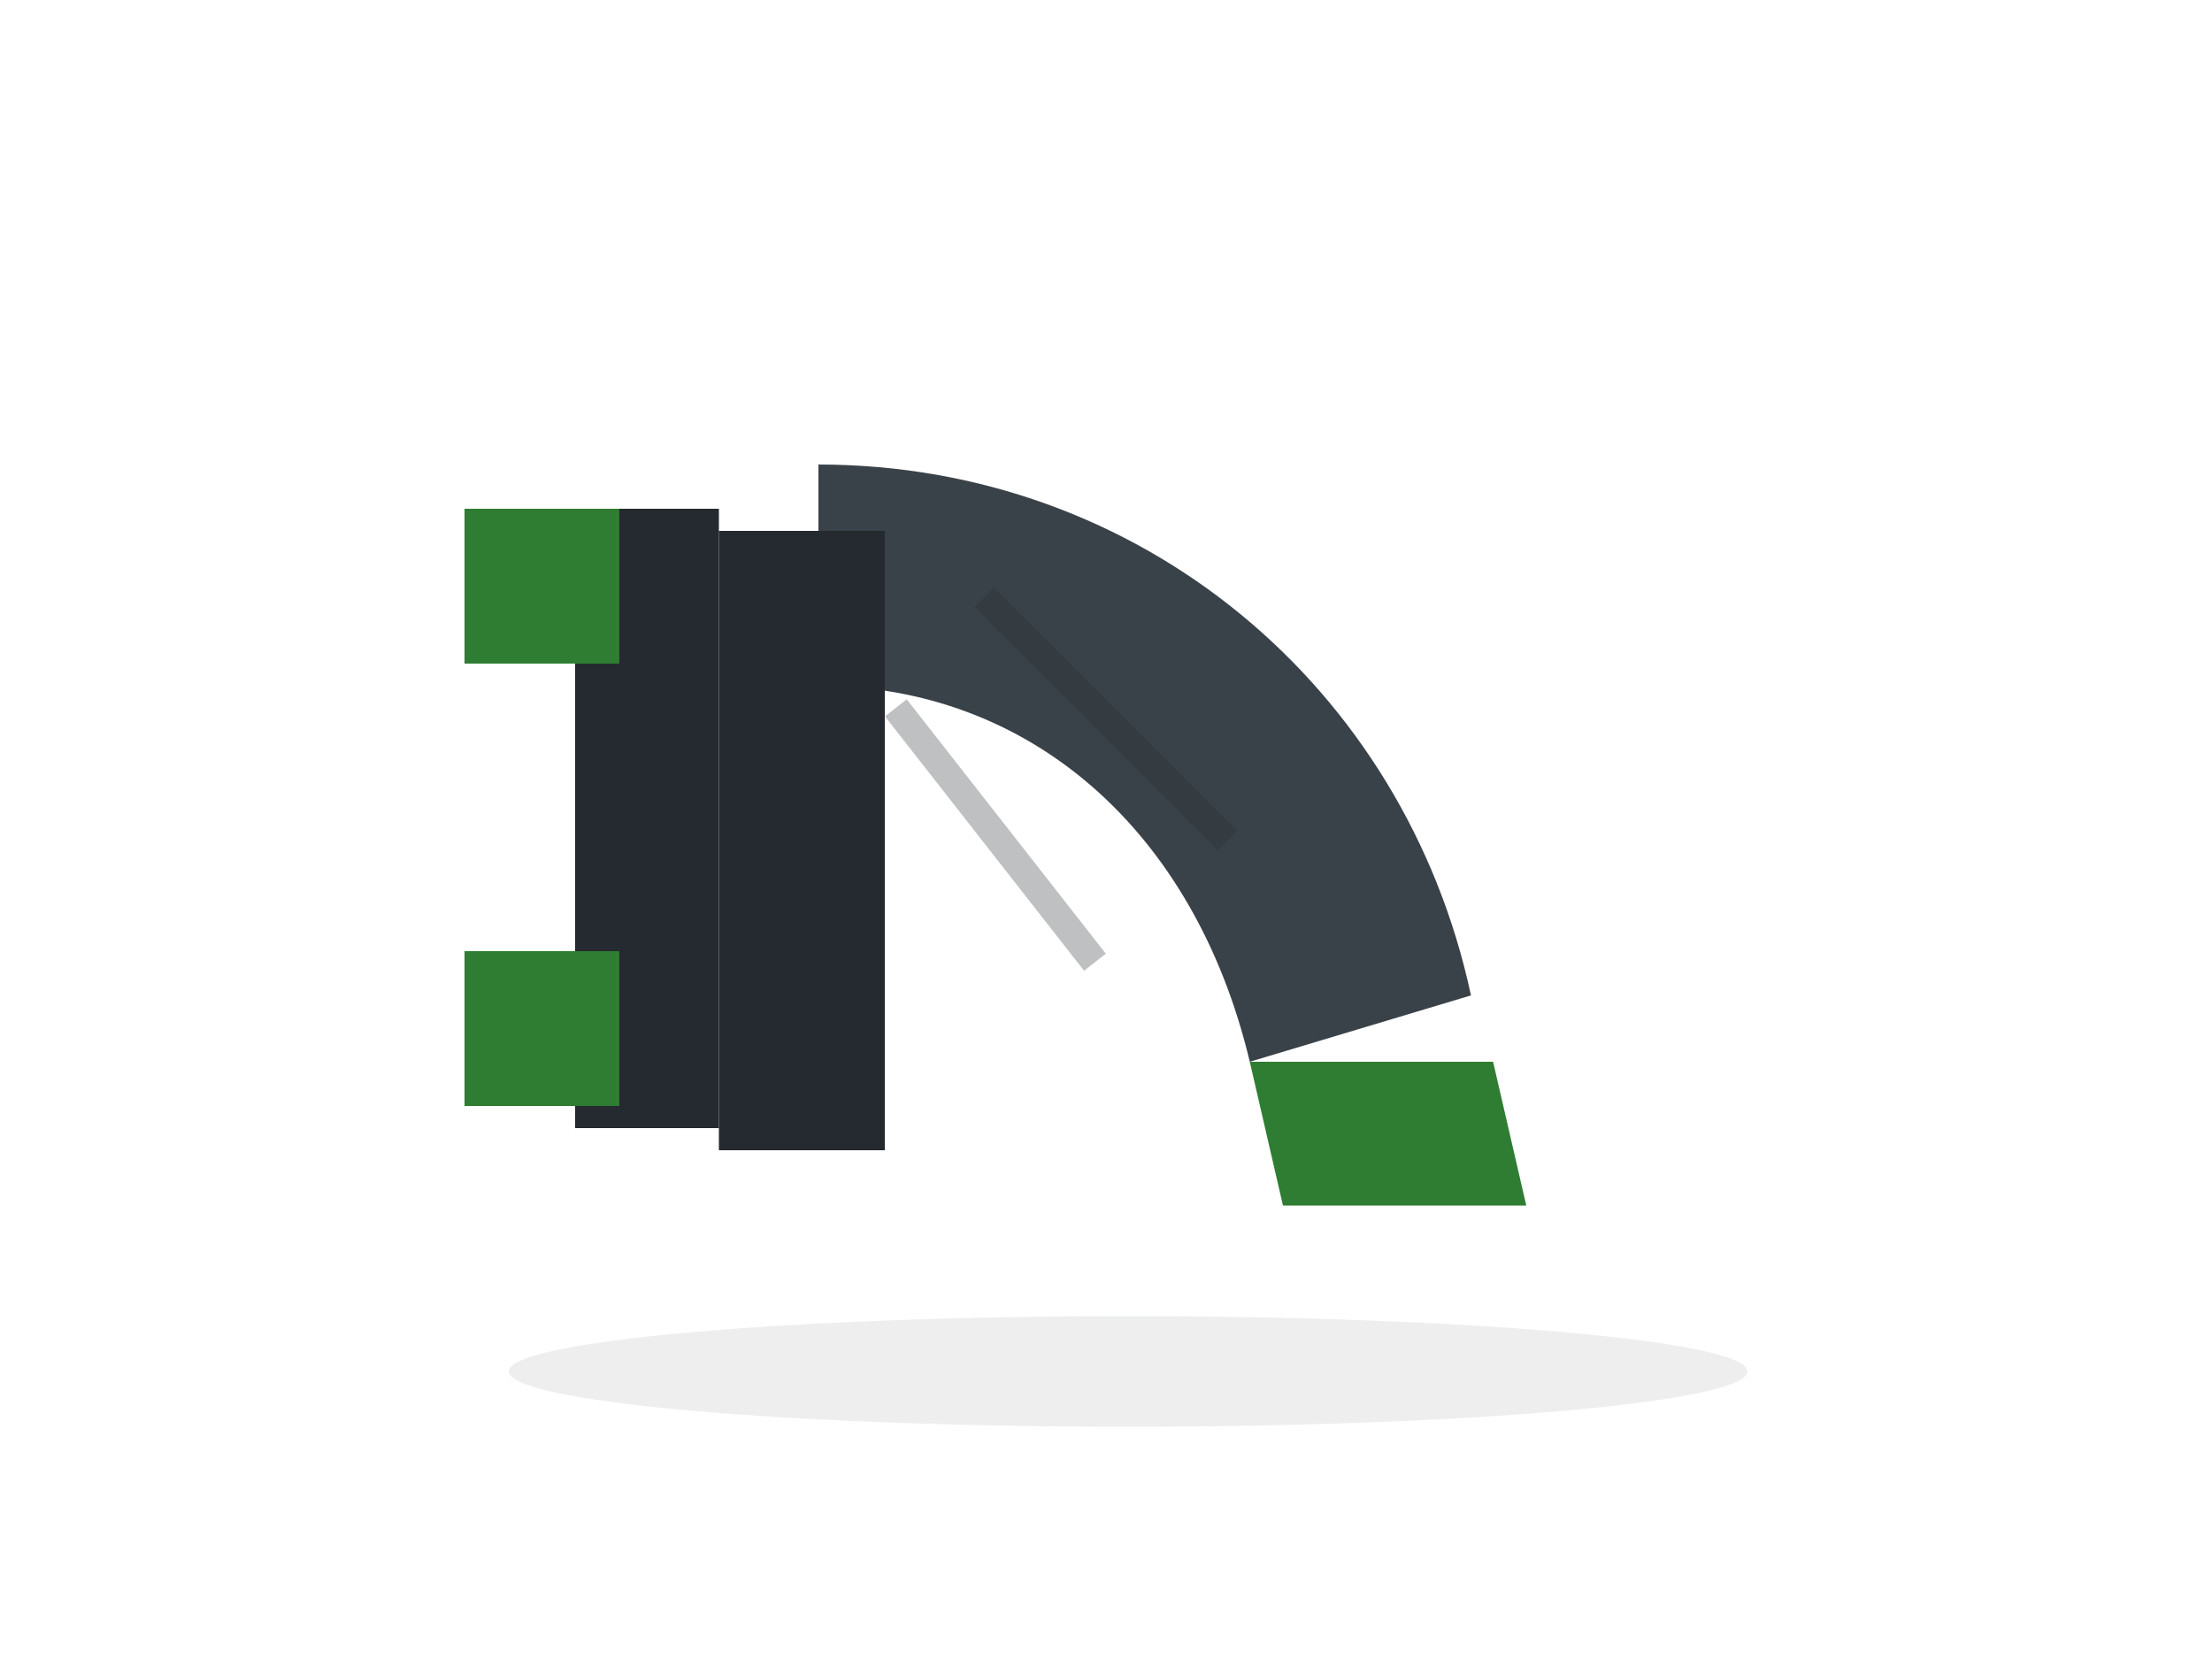
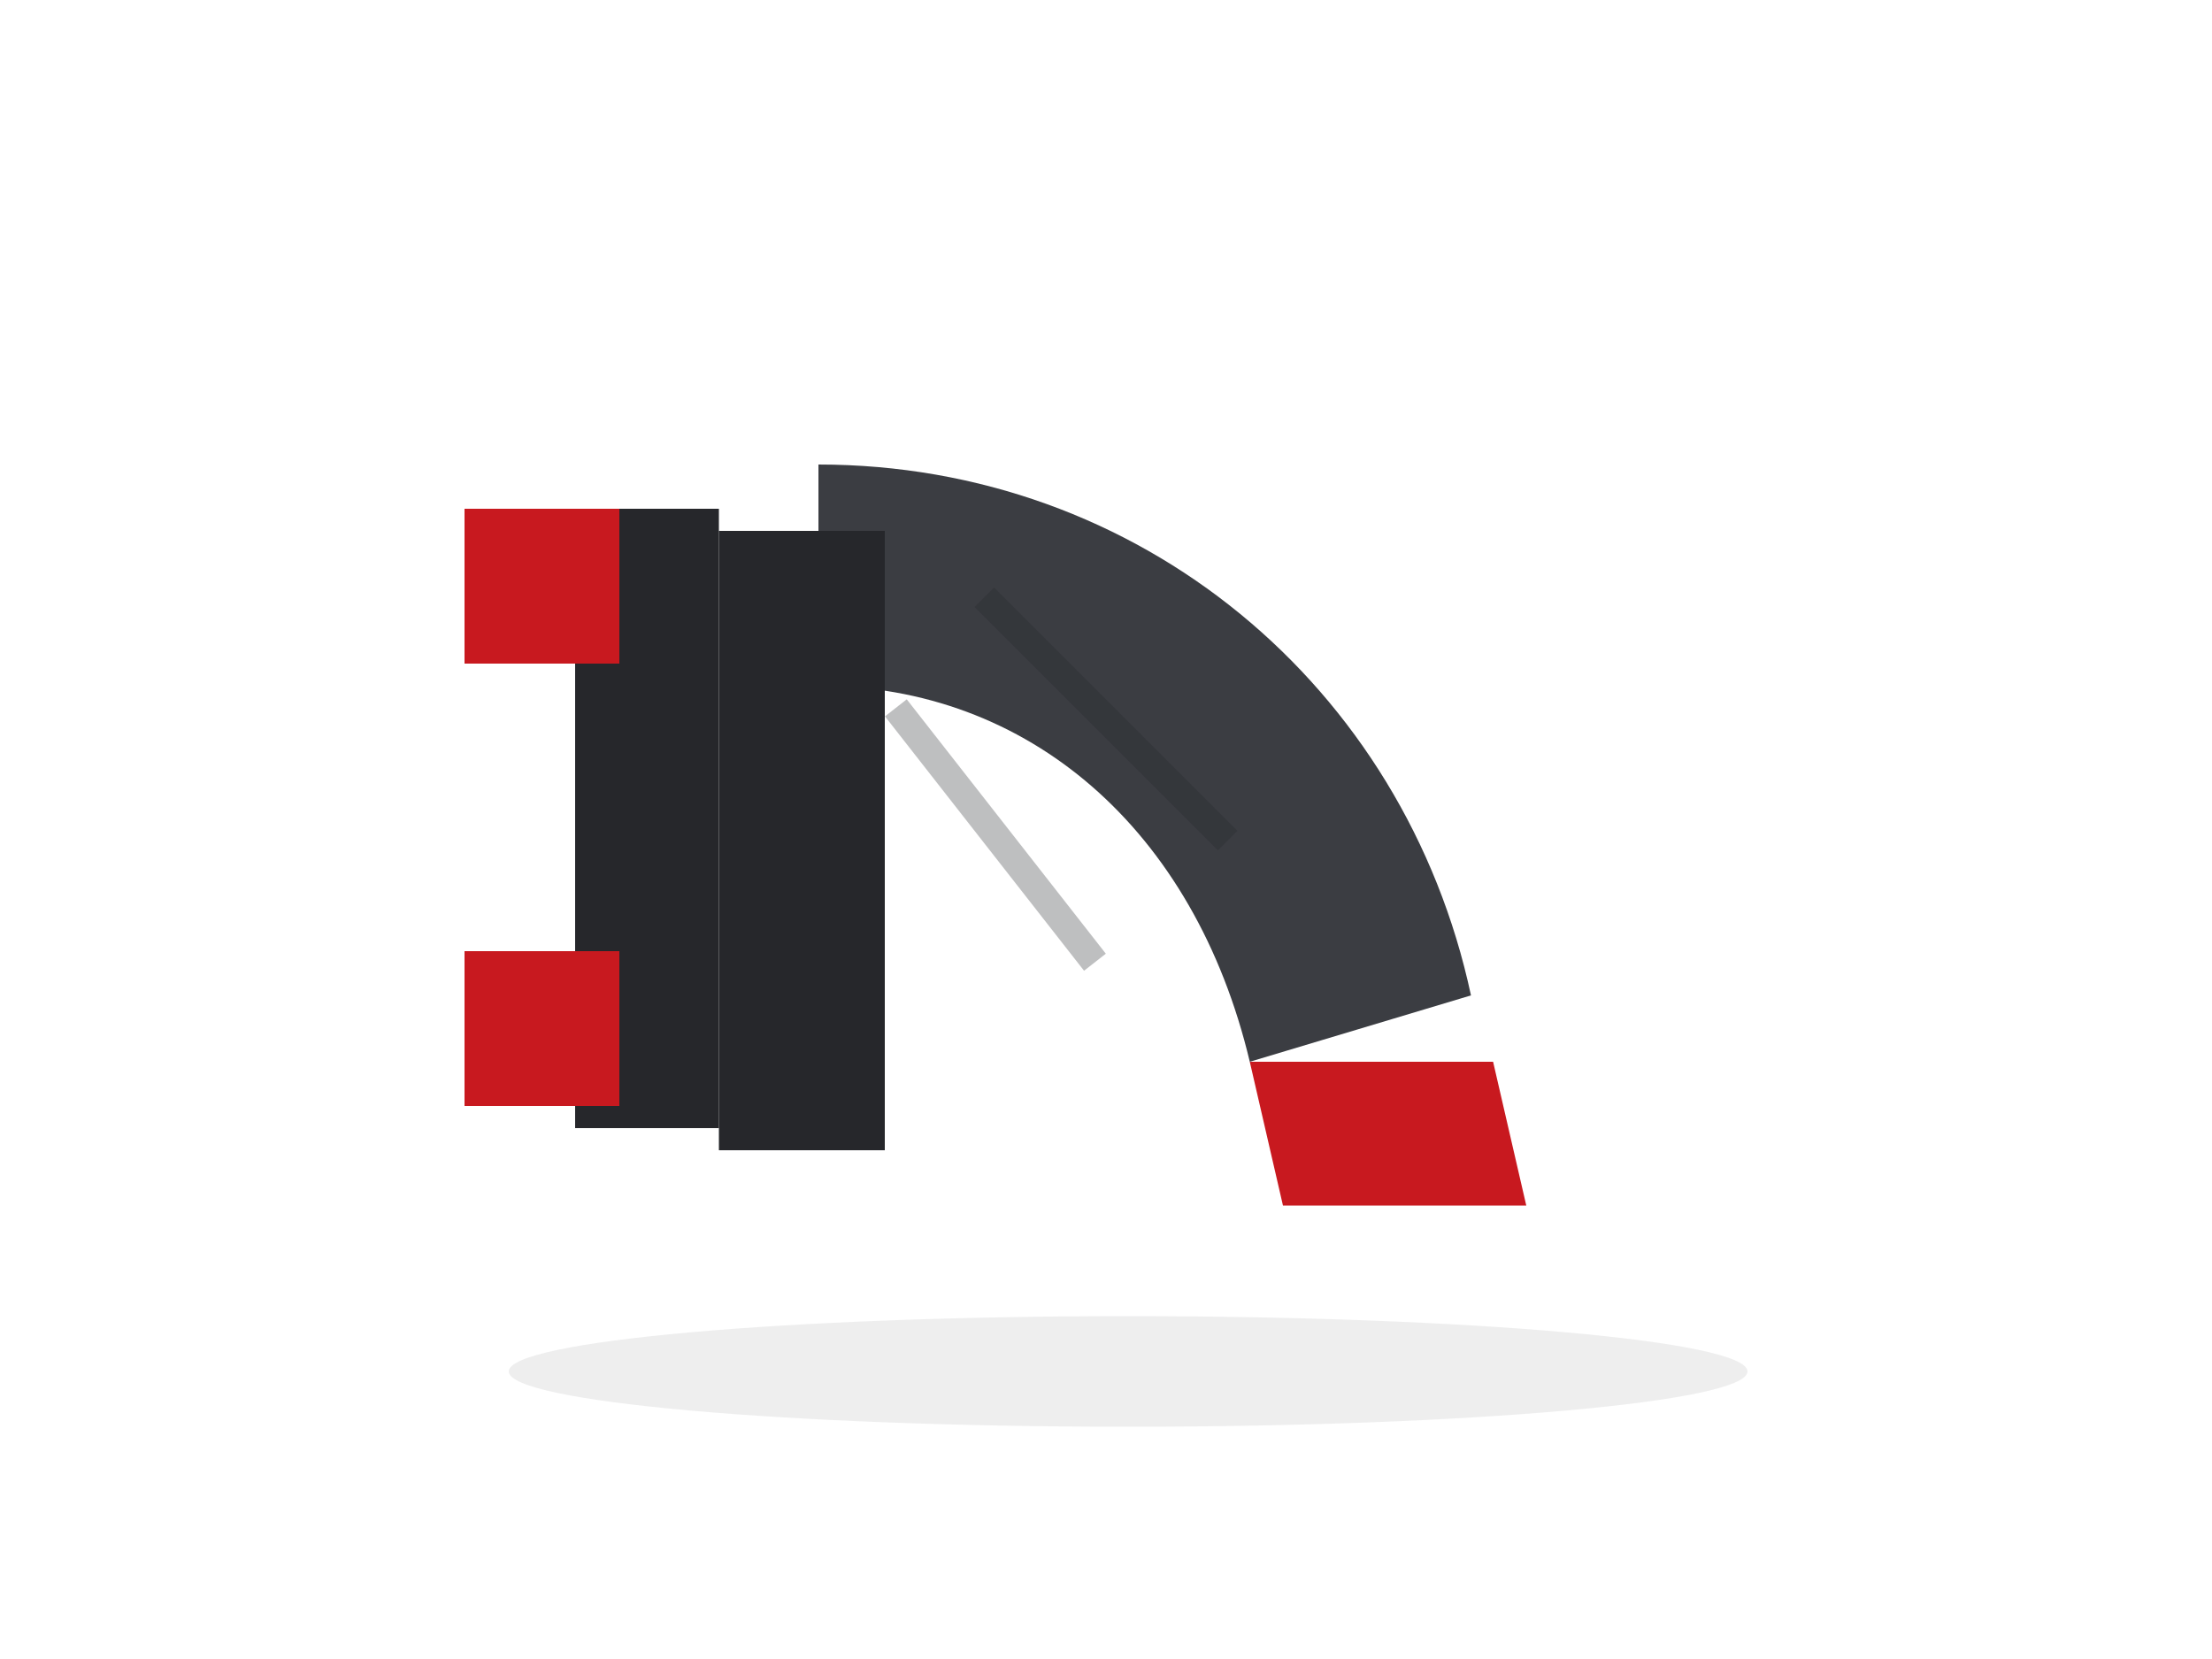
<svg xmlns="http://www.w3.org/2000/svg" viewBox="0 0 400 300" fill="none" role="img" aria-label="Sněhová radlice">
-   <path d="M104 92h26v112h-26z" fill="#242A2F" />
-   <path d="M148 84c58 0 106 40 118 96l-40 12c-10-42-40-68-78-68z" fill="#3A4249" />
-   <path d="M226 192h44l6 26h-44z" fill="#2E7D32" />
-   <path d="M130 96h30v112h-30z" fill="#242A2F" />
-   <path d="m178 108 44 44M162 128l36 46" stroke="#242A2F" stroke-width="5" opacity=".3" />
-   <path d="M84 92h28v28H84zM84 172h28v28H84z" fill="#2E7D32" />
-   <ellipse cx="204" cy="248" rx="112" ry="10" fill="#242A2F" opacity=".08" />
+   <path d="M104 92h26v112h-26z" fill="#26272B" />
+   <path d="M148 84c58 0 106 40 118 96l-40 12c-10-42-40-68-78-68z" fill="#3B3D42" />
+   <path d="M226 192h44l6 26h-44z" fill="#C8191F" />
+   <path d="M130 96h30v112h-30z" fill="#26272B" />
+   <path d="m178 108 44 44M162 128l36 46" stroke="#26272B" stroke-width="5" opacity=".3" />
+   <path d="M84 92h28v28H84zM84 172h28v28H84z" fill="#C8191F" />
+   <ellipse cx="204" cy="248" rx="112" ry="10" fill="#26272B" opacity=".08" />
</svg>
